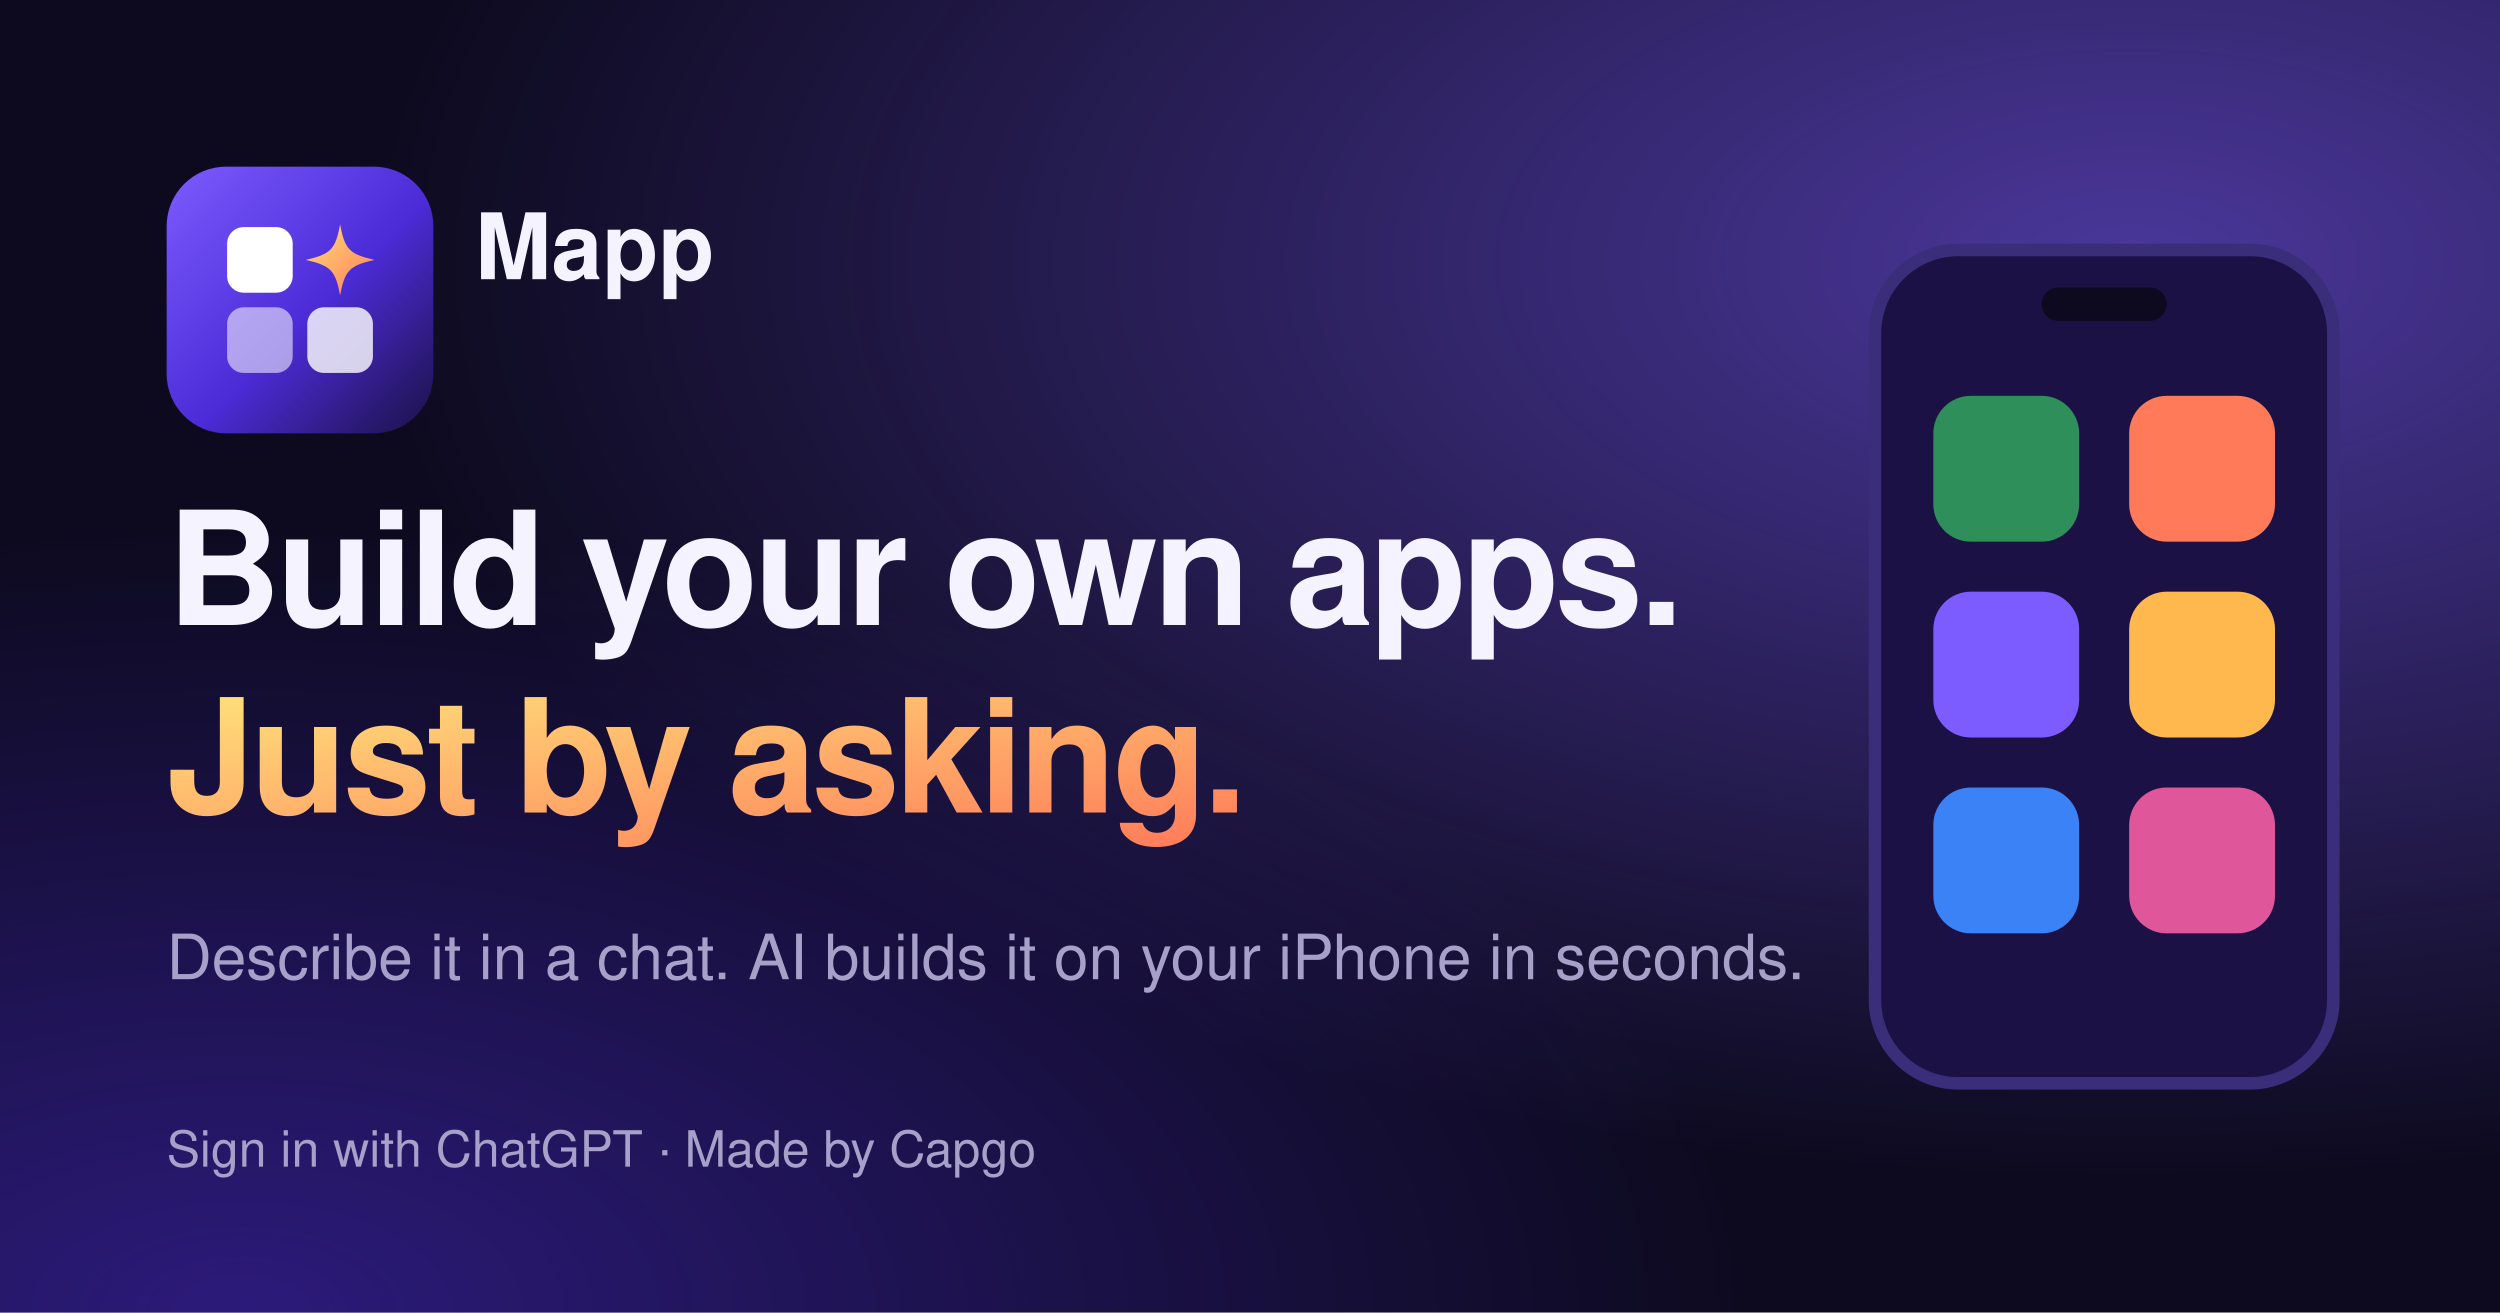
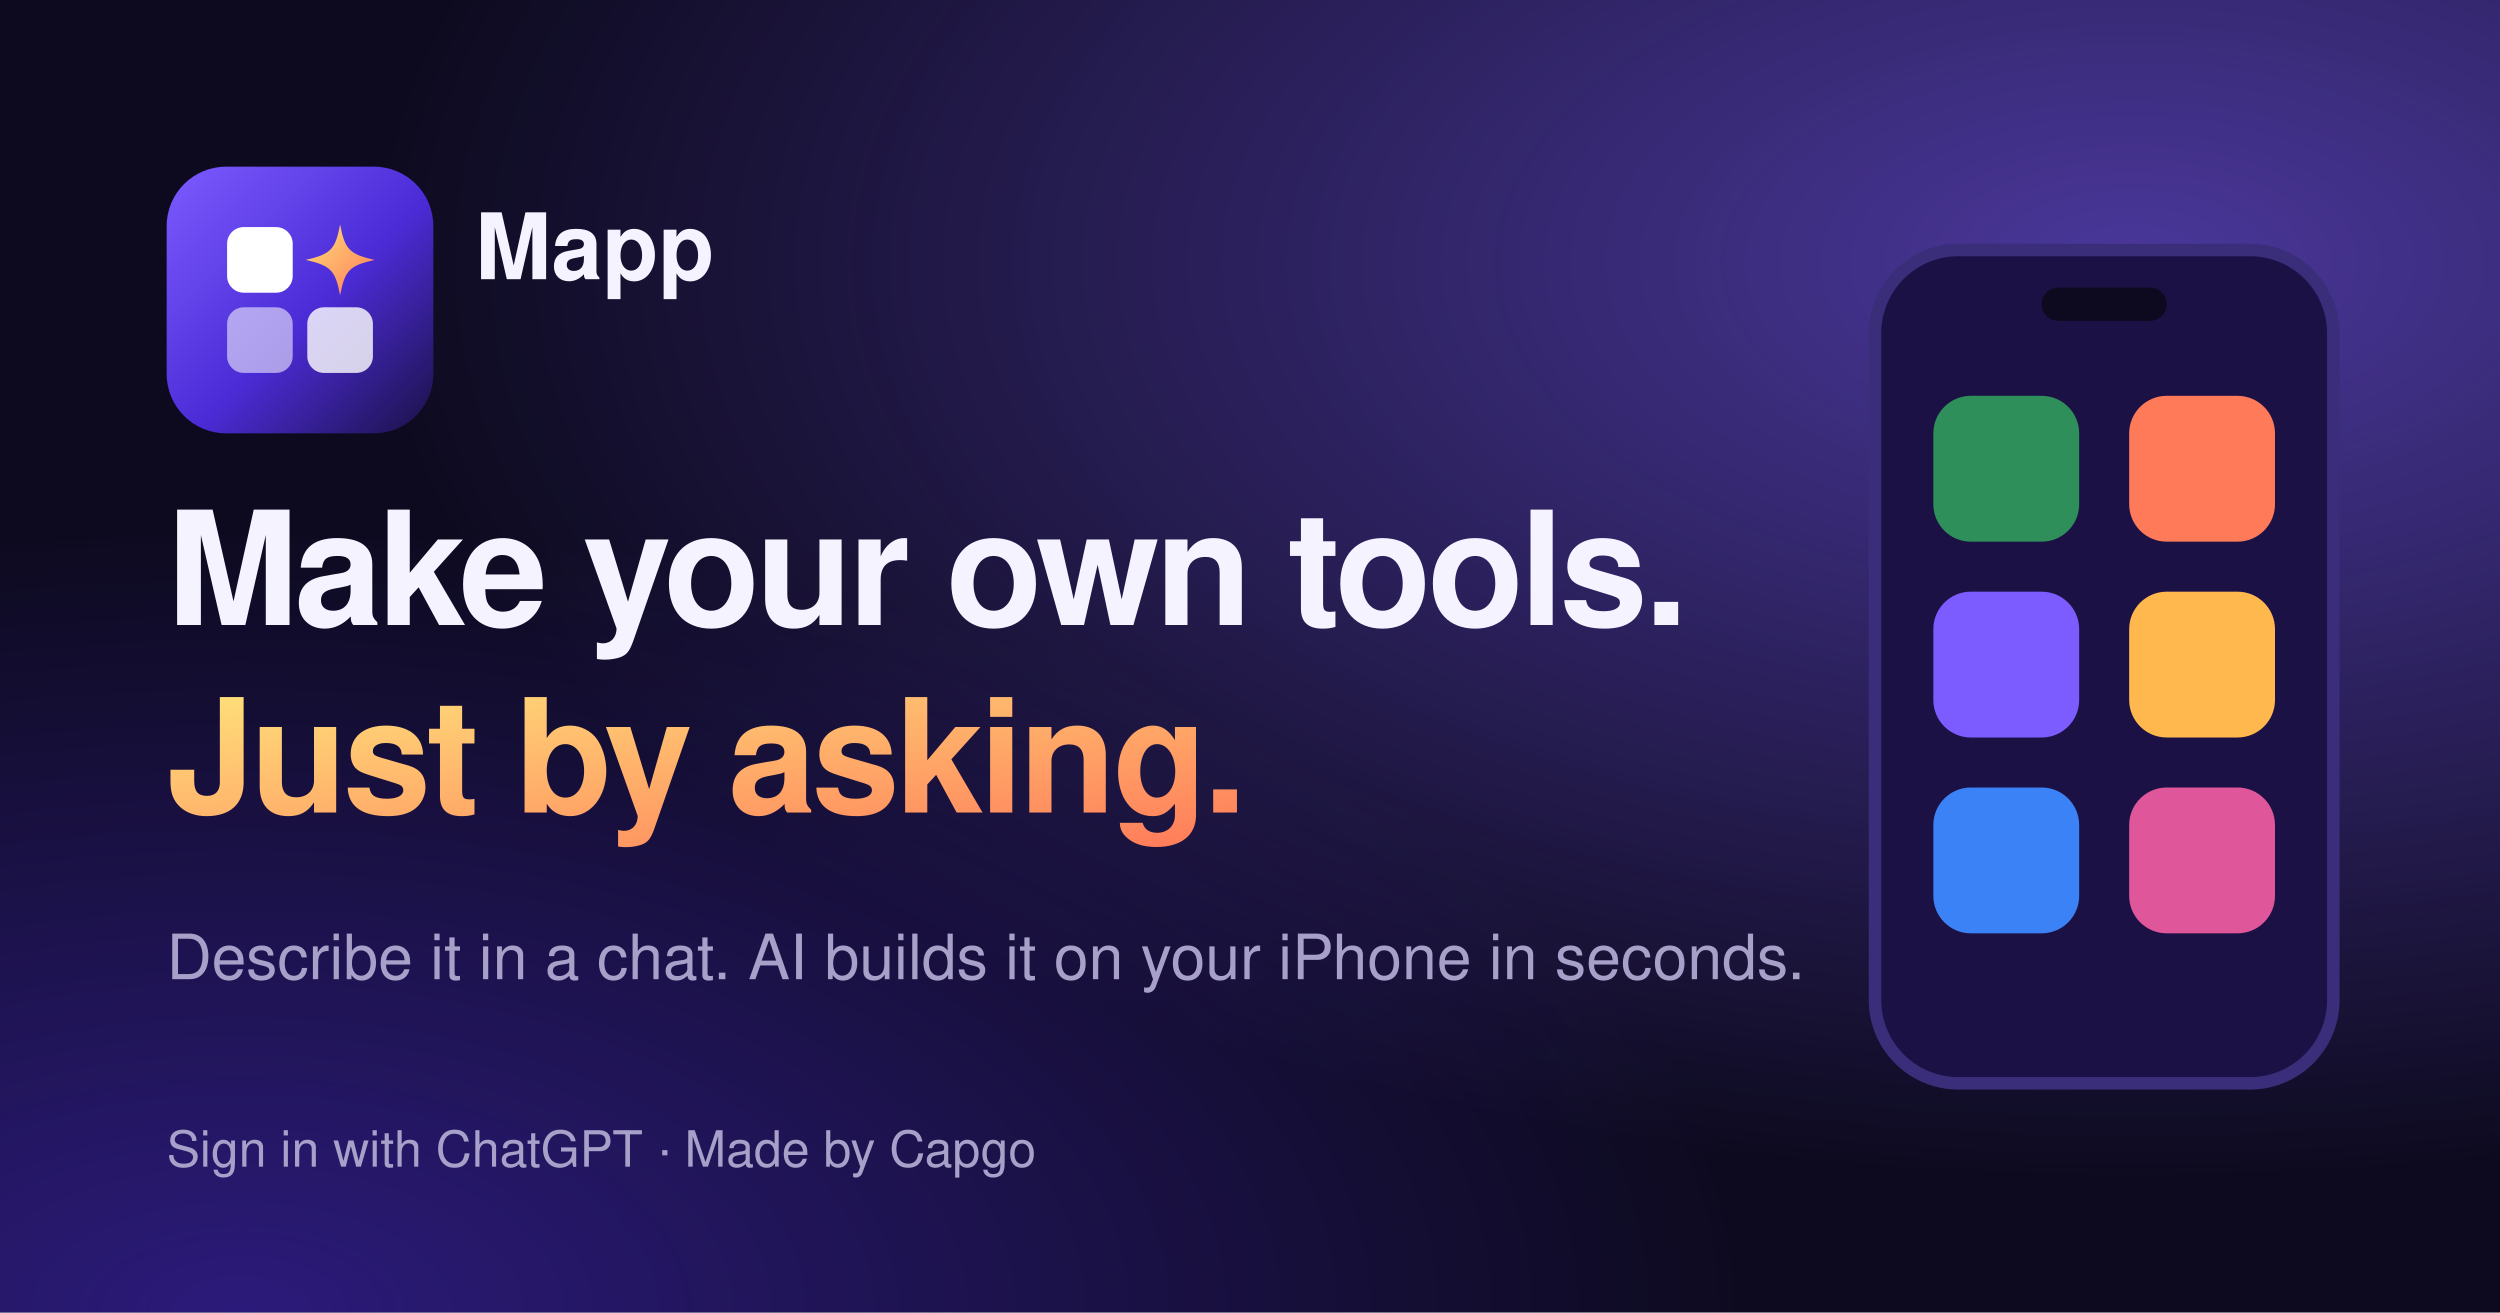
<svg xmlns="http://www.w3.org/2000/svg" width="1200" height="630" viewBox="0 0 1200 630">
  <defs>
    <radialGradient id="g1" cx="0.85" cy="0.2" r="0.7">
      <stop offset="0" stop-color="#7c5cff" stop-opacity="0.55" />
      <stop offset="1" stop-color="#7c5cff" stop-opacity="0" />
    </radialGradient>
    <radialGradient id="g2" cx="0.1" cy="1" r="0.6">
      <stop offset="0" stop-color="#4b2bd6" stop-opacity="0.5" />
      <stop offset="1" stop-color="#4b2bd6" stop-opacity="0" />
    </radialGradient>
    <linearGradient id="bg" x1="0" y1="0" x2="1" y2="1">
      <stop offset="0" stop-color="#7c5cff" />
      <stop offset="0.55" stop-color="#4b2bd6" />
      <stop offset="1" stop-color="#1b1145" />
    </linearGradient>
    <linearGradient id="spark" x1="0" y1="0" x2="1" y2="1">
      <stop offset="0" stop-color="#ffe07a" />
      <stop offset="1" stop-color="#ff7a59" />
    </linearGradient>
  </defs>
  <rect width="1200" height="630" fill="#0d0a1f" />
  <rect width="1200" height="630" fill="url(#g1)" />
  <rect width="1200" height="630" fill="url(#g2)" />
  <g transform="translate(80 80) scale(0.125)">
    <rect width="1024" height="1024" rx="228" fill="url(#bg)" />
    <rect x="232" y="232" width="252" height="252" rx="64" fill="#fff" />
    <rect x="232" y="540" width="252" height="252" rx="64" fill="#fff" opacity="0.55" />
    <rect x="540" y="540" width="252" height="252" rx="64" fill="#fff" opacity="0.8" />
    <path fill="url(#spark)" d="M666 222 C684 318 702 336 798 358 C702 380 684 398 666 494 C648 398 630 380 534 358 C630 336 648 318 666 222 Z" />
  </g>
  <text x="228" y="134" font-family="Helvetica Neue, Helvetica, Arial, sans-serif" font-size="44" font-weight="700" fill="#f5f3ff">Mapp</text>
-   <text x="80" y="300" font-family="Helvetica Neue, Helvetica, Arial, sans-serif" font-size="76" font-weight="800" fill="#f5f3ff" letter-spacing="-2">Build your own apps.</text>
+   <text x="80" y="300" font-family="Helvetica Neue, Helvetica, Arial, sans-serif" font-size="76" font-weight="800" fill="#f5f3ff" letter-spacing="-2">Make your own tools.</text>
  <text x="80" y="390" font-family="Helvetica Neue, Helvetica, Arial, sans-serif" font-size="76" font-weight="800" fill="url(#spark)" letter-spacing="-2">Just by asking.</text>
  <text x="80" y="470" font-family="Helvetica Neue, Helvetica, Arial, sans-serif" font-size="30" fill="#a7a1c9">Describe it in a chat. AI builds it on your iPhone in seconds.</text>
  <text x="80" y="560" font-family="Helvetica Neue, Helvetica, Arial, sans-serif" font-size="24" fill="#a7a1c9">Sign in with ChatGPT  ·  Made by Capgo</text>
  <g transform="translate(900 120)">
    <rect width="220" height="400" rx="40" fill="#1b1145" stroke="#3a2d7a" stroke-width="6" />
    <rect x="80" y="18" width="60" height="16" rx="8" fill="#0d0a1f" />
    <g font-size="44" text-anchor="middle" font-family="Apple Color Emoji, sans-serif">
      <rect x="28" y="70" width="70" height="70" rx="18" fill="#2f8f5b" />
      <rect x="122" y="70" width="70" height="70" rx="18" fill="#ff7a59" />
      <rect x="28" y="164" width="70" height="70" rx="18" fill="#7c5cff" />
      <rect x="122" y="164" width="70" height="70" rx="18" fill="#ffb84d" />
      <rect x="28" y="258" width="70" height="70" rx="18" fill="#3b82f6" />
      <rect x="122" y="258" width="70" height="70" rx="18" fill="#e0569b" />
    </g>
  </g>
</svg>
